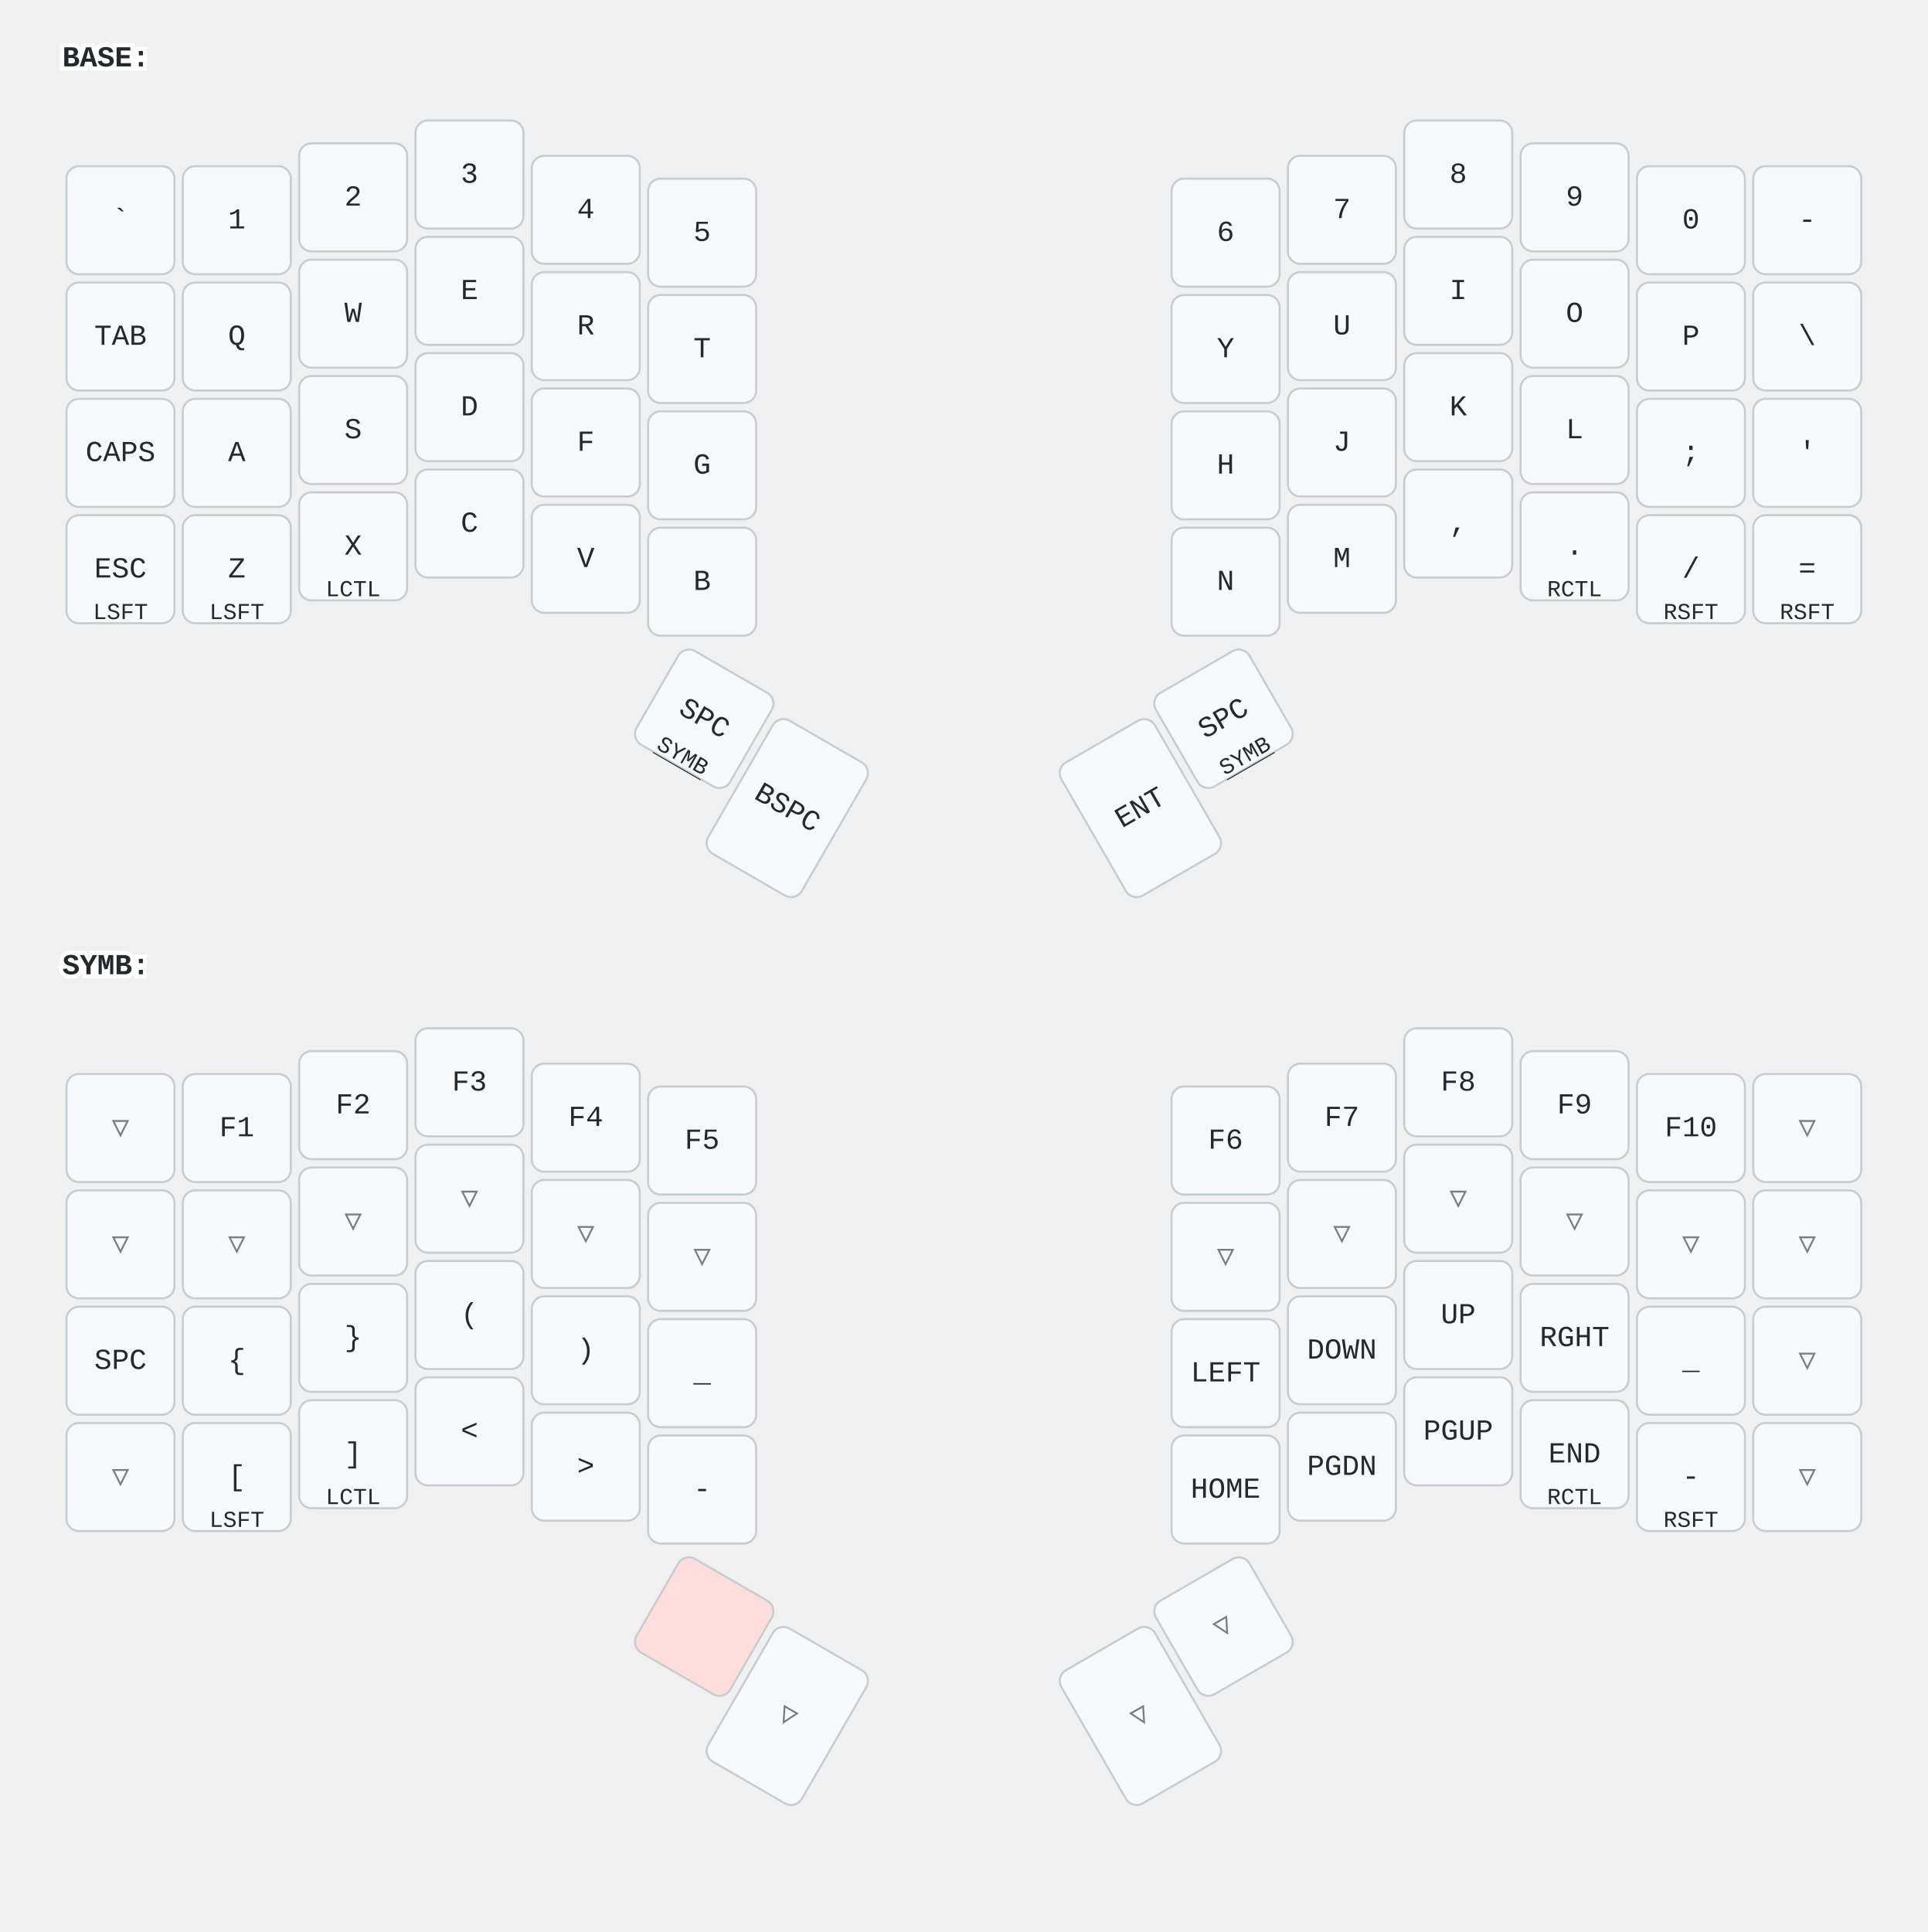
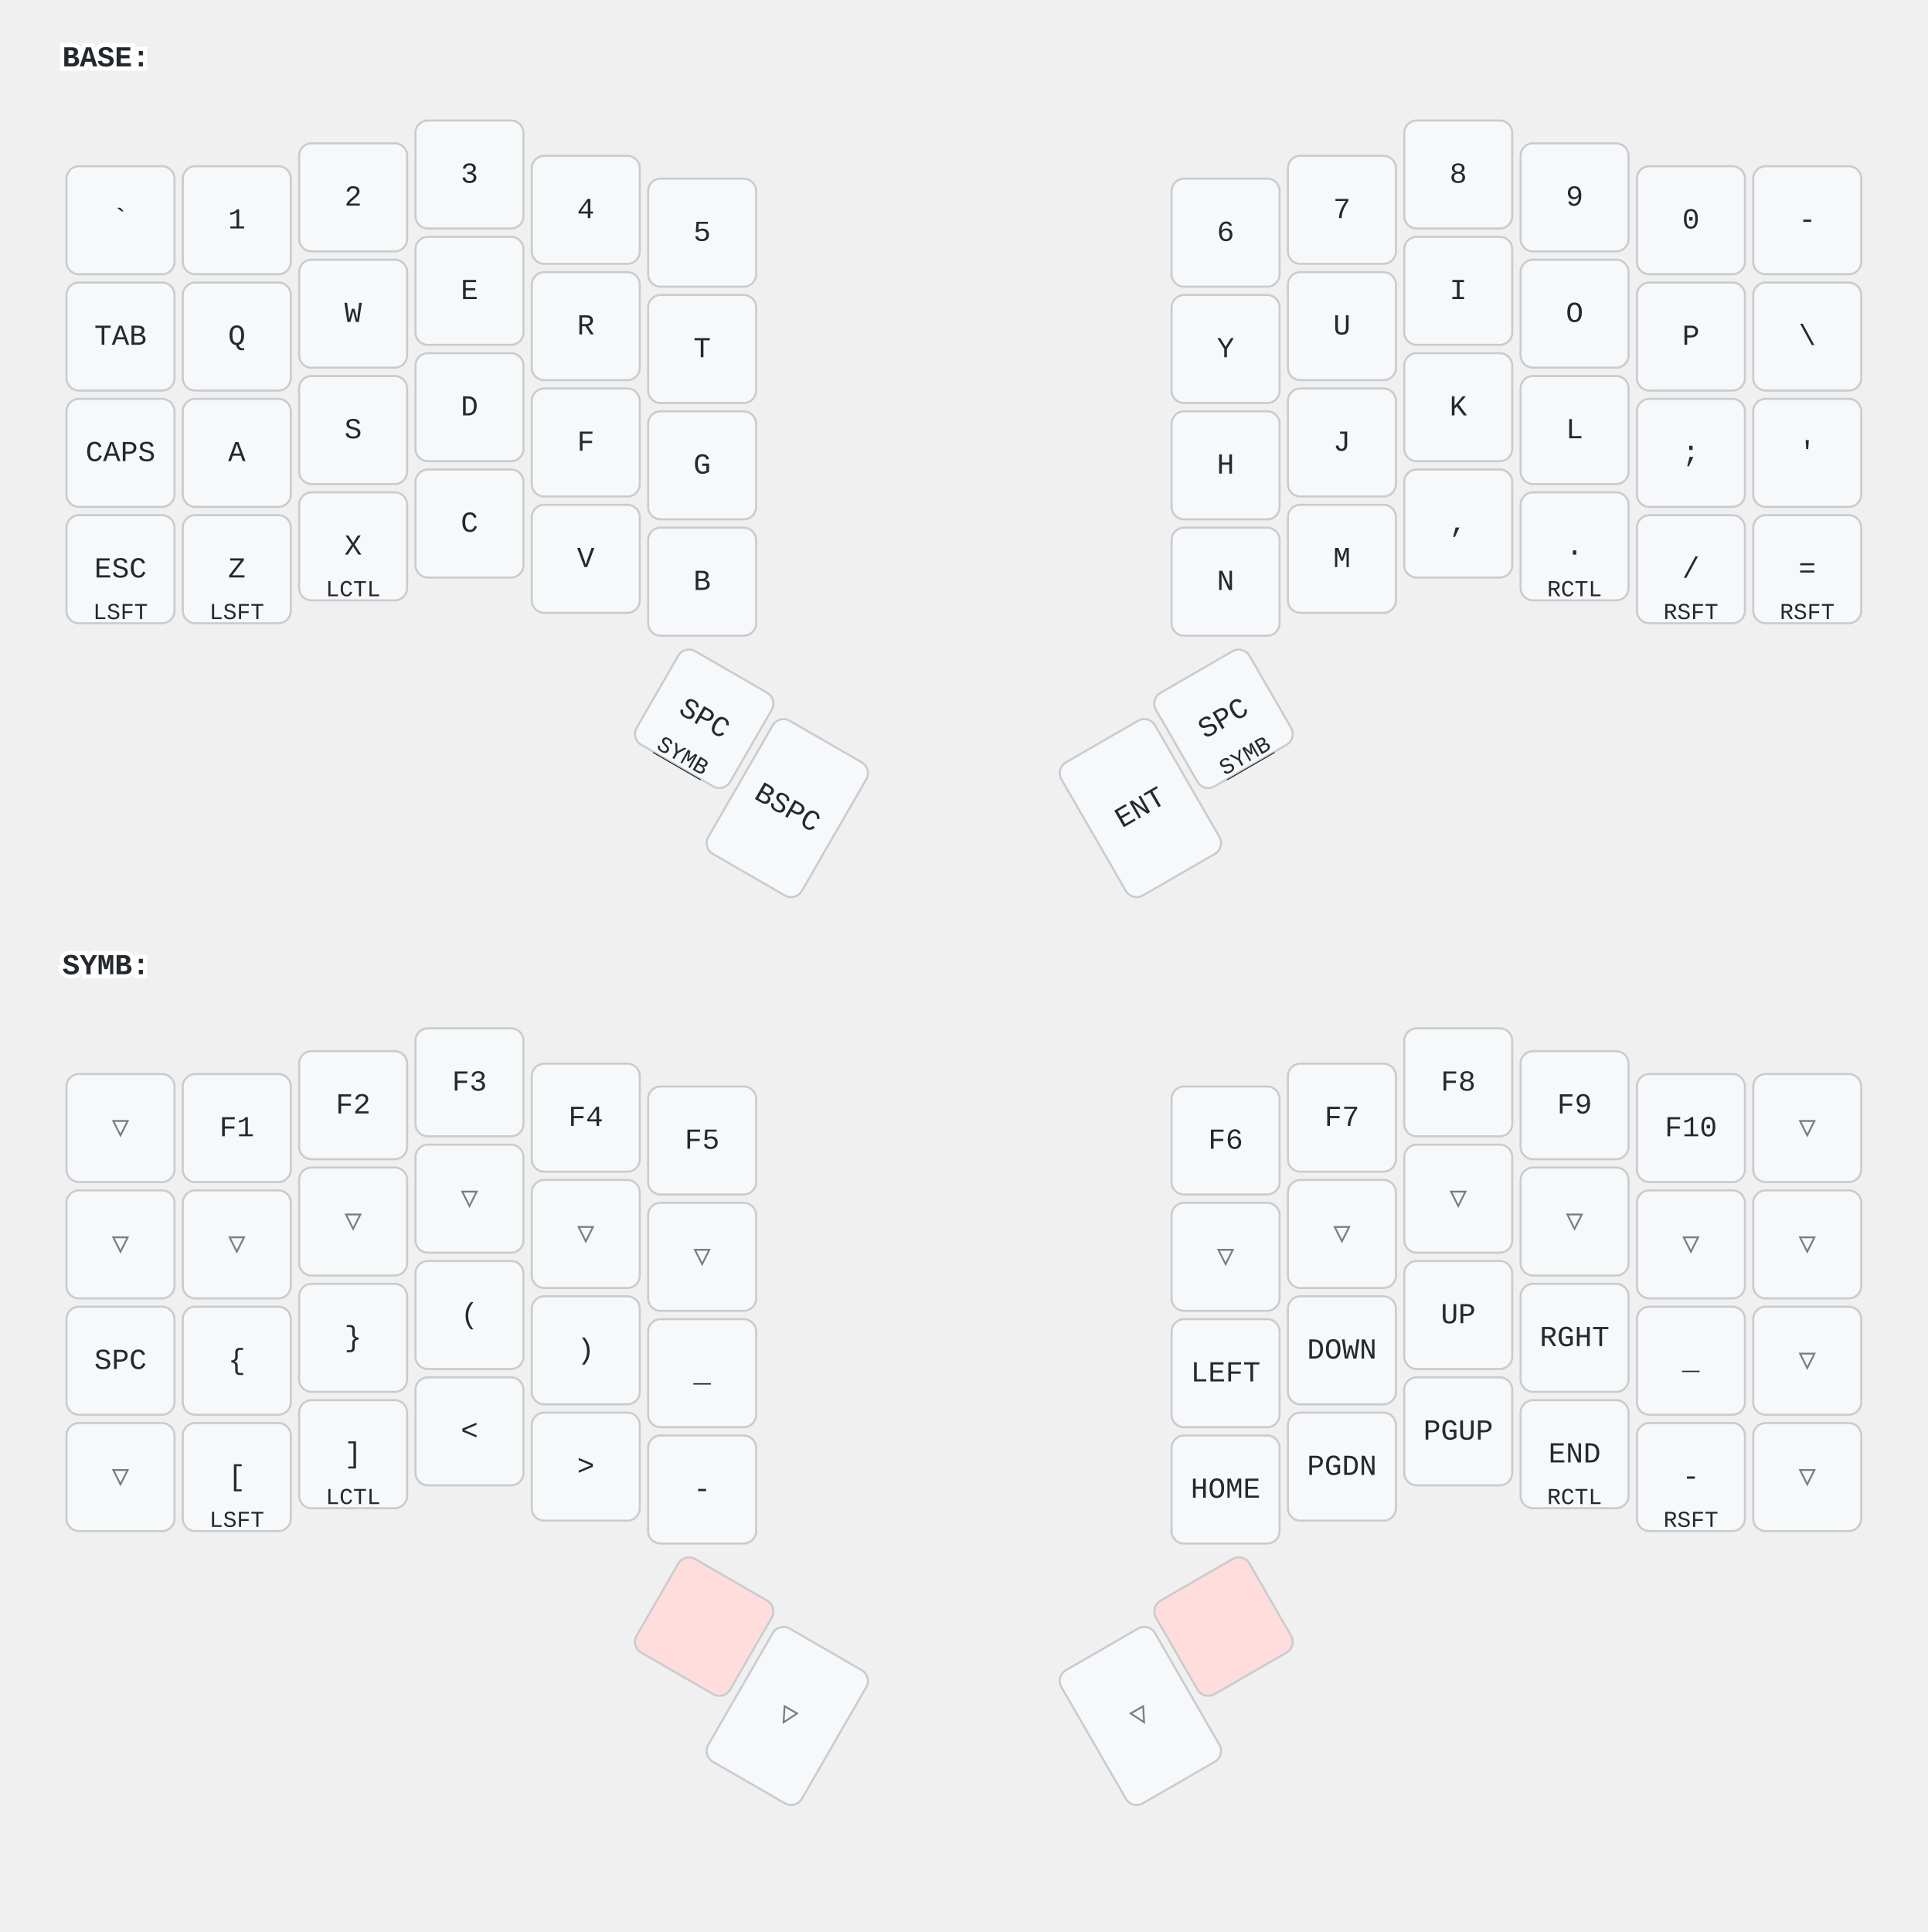
<svg xmlns="http://www.w3.org/2000/svg" width="928" height="930" viewBox="0 0 928 930" class="keymap">
  <style>/* inherit to force styles through use tags */
svg path {
    fill: inherit;
}

/* font and background color specifications */
svg.keymap {
    font-family: SFMono-Regular,Consolas,Liberation Mono,Menlo,monospace;
    font-size: 14px;
    font-kerning: normal;
    text-rendering: optimizeLegibility;
    fill: #24292e;
}

/* default key styling */
rect.key {
    fill: #f6f8fa;
}

rect.key, rect.combo {
    stroke: #c9cccf;
    stroke-width: 1;
}

/* default key side styling, only used is draw_key_sides is set */
rect.side {
    filter: brightness(90%);
}

/* color accent for combo boxes */
rect.combo, rect.combo-separate {
    fill: #cdf;
}

/* color accent for held keys */
rect.held, rect.combo.held {
    fill: #fdd;
}

/* color accent for ghost (optional) keys */
rect.ghost, rect.combo.ghost {
    stroke-dasharray: 4, 4;
    stroke-width: 2;
}

text {
    text-anchor: middle;
    dominant-baseline: middle;
}

/* styling for layer labels */
text.label {
    font-weight: bold;
    text-anchor: start;
    stroke: white;
    stroke-width: 4;
    paint-order: stroke;
}

/* styling for optional footer */
text.footer {
    text-anchor: end;
    dominant-baseline: auto;
    stroke: white;
    stroke-width: 4;
    paint-order: stroke;
}

/* styling for combo tap, and key non-tap label text */
text.combo, text.hold, text.shifted, text.left, text.right, text.tl, text.tr, text.bl, text.br {
    font-size: 11px;
}

text.hold, text.bl, text.br {
    text-anchor: middle;
    dominant-baseline: auto;
}

text.shifted, text.tl, text.tr {
    text-anchor: middle;
    dominant-baseline: hanging;
}

text.left, text.tl, text.bl {
    text-anchor: start;
}

text.right, text.tr, text.br {
    text-anchor: end;
}

text.layer-activator {
    text-decoration: underline;
}

/* styling for hold/shifted label text in combo box */
text.combo.hold, text.combo.shifted, text.combo.left, text.combo.right {
    font-size: 8px;
}

/* lighter symbol for transparent keys */
text.trans {
    fill: #7b7e81;
}

/* styling for combo dendrons */
path.combo {
    stroke-width: 1;
    stroke: gray;
    fill: none;
}

/* Start Tabler Icons Cleanup */
/* cannot use height/width with glyphs */
.icon-tabler &gt; path {
    fill: inherit;
    stroke: inherit;
    stroke-width: 2;
}
/* hide tabler's default box */
.icon-tabler &gt; path[stroke="none"][fill="none"] {
    visibility: hidden;
}
/* End Tabler Icons Cleanup */

@media (prefers-color-scheme: dark) {
svg.keymap { fill: #d1d6db; }
rect.key { fill: #3f4750; }
rect.key, rect.combo { stroke: #60666c; }
rect.combo, rect.combo-separate { fill: #1f3d7a; }
rect.held, rect.combo.held { fill: #854747; }
text.label, text.footer { stroke: black; }
text.trans { fill: #7e8184; }
path.combo { stroke: #7f7f7f; }

}</style>
  <g transform="translate(30, 0)" class="layer-BASE">
    <text x="0" y="28" class="label" id="BASE">BASE:</text>
    <g transform="translate(0, 56)">
      <g transform="translate(28, 50)" class="key keypos-0">
        <rect rx="6" ry="6" x="-26" y="-26" width="52" height="52" class="key" />
        <text x="0" y="0" class="key tap">`</text>
      </g>
      <g transform="translate(84, 50)" class="key keypos-1">
        <rect rx="6" ry="6" x="-26" y="-26" width="52" height="52" class="key" />
        <text x="0" y="0" class="key tap">1</text>
      </g>
      <g transform="translate(140, 39)" class="key keypos-2">
        <rect rx="6" ry="6" x="-26" y="-26" width="52" height="52" class="key" />
        <text x="0" y="0" class="key tap">2</text>
      </g>
      <g transform="translate(196, 28)" class="key keypos-3">
        <rect rx="6" ry="6" x="-26" y="-26" width="52" height="52" class="key" />
        <text x="0" y="0" class="key tap">3</text>
      </g>
      <g transform="translate(252, 45)" class="key keypos-4">
        <rect rx="6" ry="6" x="-26" y="-26" width="52" height="52" class="key" />
        <text x="0" y="0" class="key tap">4</text>
      </g>
      <g transform="translate(308, 56)" class="key keypos-5">
        <rect rx="6" ry="6" x="-26" y="-26" width="52" height="52" class="key" />
        <text x="0" y="0" class="key tap">5</text>
      </g>
      <g transform="translate(560, 56)" class="key keypos-6">
        <rect rx="6" ry="6" x="-26" y="-26" width="52" height="52" class="key" />
        <text x="0" y="0" class="key tap">6</text>
      </g>
      <g transform="translate(616, 45)" class="key keypos-7">
        <rect rx="6" ry="6" x="-26" y="-26" width="52" height="52" class="key" />
        <text x="0" y="0" class="key tap">7</text>
      </g>
      <g transform="translate(672, 28)" class="key keypos-8">
        <rect rx="6" ry="6" x="-26" y="-26" width="52" height="52" class="key" />
        <text x="0" y="0" class="key tap">8</text>
      </g>
      <g transform="translate(728, 39)" class="key keypos-9">
        <rect rx="6" ry="6" x="-26" y="-26" width="52" height="52" class="key" />
        <text x="0" y="0" class="key tap">9</text>
      </g>
      <g transform="translate(784, 50)" class="key keypos-10">
        <rect rx="6" ry="6" x="-26" y="-26" width="52" height="52" class="key" />
        <text x="0" y="0" class="key tap">0</text>
      </g>
      <g transform="translate(840, 50)" class="key keypos-11">
        <rect rx="6" ry="6" x="-26" y="-26" width="52" height="52" class="key" />
        <text x="0" y="0" class="key tap">-</text>
      </g>
      <g transform="translate(28, 106)" class="key keypos-12">
        <rect rx="6" ry="6" x="-26" y="-26" width="52" height="52" class="key" />
        <text x="0" y="0" class="key tap">TAB</text>
      </g>
      <g transform="translate(84, 106)" class="key keypos-13">
        <rect rx="6" ry="6" x="-26" y="-26" width="52" height="52" class="key" />
        <text x="0" y="0" class="key tap">Q</text>
      </g>
      <g transform="translate(140, 95)" class="key keypos-14">
        <rect rx="6" ry="6" x="-26" y="-26" width="52" height="52" class="key" />
        <text x="0" y="0" class="key tap">W</text>
      </g>
      <g transform="translate(196, 84)" class="key keypos-15">
        <rect rx="6" ry="6" x="-26" y="-26" width="52" height="52" class="key" />
        <text x="0" y="0" class="key tap">E</text>
      </g>
      <g transform="translate(252, 101)" class="key keypos-16">
        <rect rx="6" ry="6" x="-26" y="-26" width="52" height="52" class="key" />
        <text x="0" y="0" class="key tap">R</text>
      </g>
      <g transform="translate(308, 112)" class="key keypos-17">
        <rect rx="6" ry="6" x="-26" y="-26" width="52" height="52" class="key" />
        <text x="0" y="0" class="key tap">T</text>
      </g>
      <g transform="translate(560, 112)" class="key keypos-18">
        <rect rx="6" ry="6" x="-26" y="-26" width="52" height="52" class="key" />
        <text x="0" y="0" class="key tap">Y</text>
      </g>
      <g transform="translate(616, 101)" class="key keypos-19">
        <rect rx="6" ry="6" x="-26" y="-26" width="52" height="52" class="key" />
        <text x="0" y="0" class="key tap">U</text>
      </g>
      <g transform="translate(672, 84)" class="key keypos-20">
        <rect rx="6" ry="6" x="-26" y="-26" width="52" height="52" class="key" />
        <text x="0" y="0" class="key tap">I</text>
      </g>
      <g transform="translate(728, 95)" class="key keypos-21">
        <rect rx="6" ry="6" x="-26" y="-26" width="52" height="52" class="key" />
        <text x="0" y="0" class="key tap">O</text>
      </g>
      <g transform="translate(784, 106)" class="key keypos-22">
        <rect rx="6" ry="6" x="-26" y="-26" width="52" height="52" class="key" />
        <text x="0" y="0" class="key tap">P</text>
      </g>
      <g transform="translate(840, 106)" class="key keypos-23">
        <rect rx="6" ry="6" x="-26" y="-26" width="52" height="52" class="key" />
        <text x="0" y="0" class="key tap">\</text>
      </g>
      <g transform="translate(28, 162)" class="key keypos-24">
        <rect rx="6" ry="6" x="-26" y="-26" width="52" height="52" class="key" />
        <text x="0" y="0" class="key tap">CAPS</text>
      </g>
      <g transform="translate(84, 162)" class="key keypos-25">
        <rect rx="6" ry="6" x="-26" y="-26" width="52" height="52" class="key" />
        <text x="0" y="0" class="key tap">A</text>
      </g>
      <g transform="translate(140, 151)" class="key keypos-26">
        <rect rx="6" ry="6" x="-26" y="-26" width="52" height="52" class="key" />
        <text x="0" y="0" class="key tap">S</text>
      </g>
      <g transform="translate(196, 140)" class="key keypos-27">
        <rect rx="6" ry="6" x="-26" y="-26" width="52" height="52" class="key" />
        <text x="0" y="0" class="key tap">D</text>
      </g>
      <g transform="translate(252, 157)" class="key keypos-28">
        <rect rx="6" ry="6" x="-26" y="-26" width="52" height="52" class="key" />
        <text x="0" y="0" class="key tap">F</text>
      </g>
      <g transform="translate(308, 168)" class="key keypos-29">
        <rect rx="6" ry="6" x="-26" y="-26" width="52" height="52" class="key" />
        <text x="0" y="0" class="key tap">G</text>
      </g>
      <g transform="translate(560, 168)" class="key keypos-30">
        <rect rx="6" ry="6" x="-26" y="-26" width="52" height="52" class="key" />
        <text x="0" y="0" class="key tap">H</text>
      </g>
      <g transform="translate(616, 157)" class="key keypos-31">
        <rect rx="6" ry="6" x="-26" y="-26" width="52" height="52" class="key" />
        <text x="0" y="0" class="key tap">J</text>
      </g>
      <g transform="translate(672, 140)" class="key keypos-32">
        <rect rx="6" ry="6" x="-26" y="-26" width="52" height="52" class="key" />
        <text x="0" y="0" class="key tap">K</text>
      </g>
      <g transform="translate(728, 151)" class="key keypos-33">
        <rect rx="6" ry="6" x="-26" y="-26" width="52" height="52" class="key" />
        <text x="0" y="0" class="key tap">L</text>
      </g>
      <g transform="translate(784, 162)" class="key keypos-34">
        <rect rx="6" ry="6" x="-26" y="-26" width="52" height="52" class="key" />
        <text x="0" y="0" class="key tap">;</text>
      </g>
      <g transform="translate(840, 162)" class="key keypos-35">
        <rect rx="6" ry="6" x="-26" y="-26" width="52" height="52" class="key" />
        <text x="0" y="0" class="key tap">'</text>
      </g>
      <g transform="translate(28, 218)" class="key keypos-36">
        <rect rx="6" ry="6" x="-26" y="-26" width="52" height="52" class="key" />
        <text x="0" y="0" class="key tap">ESC</text>
        <text x="0" y="24" class="key hold">LSFT</text>
      </g>
      <g transform="translate(84, 218)" class="key keypos-37">
        <rect rx="6" ry="6" x="-26" y="-26" width="52" height="52" class="key" />
        <text x="0" y="0" class="key tap">Z</text>
        <text x="0" y="24" class="key hold">LSFT</text>
      </g>
      <g transform="translate(140, 207)" class="key keypos-38">
        <rect rx="6" ry="6" x="-26" y="-26" width="52" height="52" class="key" />
        <text x="0" y="0" class="key tap">X</text>
        <text x="0" y="24" class="key hold">LCTL</text>
      </g>
      <g transform="translate(196, 196)" class="key keypos-39">
        <rect rx="6" ry="6" x="-26" y="-26" width="52" height="52" class="key" />
        <text x="0" y="0" class="key tap">C</text>
      </g>
      <g transform="translate(252, 213)" class="key keypos-40">
        <rect rx="6" ry="6" x="-26" y="-26" width="52" height="52" class="key" />
        <text x="0" y="0" class="key tap">V</text>
      </g>
      <g transform="translate(308, 224)" class="key keypos-41">
        <rect rx="6" ry="6" x="-26" y="-26" width="52" height="52" class="key" />
        <text x="0" y="0" class="key tap">B</text>
      </g>
      <g transform="translate(560, 224)" class="key keypos-42">
        <rect rx="6" ry="6" x="-26" y="-26" width="52" height="52" class="key" />
        <text x="0" y="0" class="key tap">N</text>
      </g>
      <g transform="translate(616, 213)" class="key keypos-43">
        <rect rx="6" ry="6" x="-26" y="-26" width="52" height="52" class="key" />
        <text x="0" y="0" class="key tap">M</text>
      </g>
      <g transform="translate(672, 196)" class="key keypos-44">
        <rect rx="6" ry="6" x="-26" y="-26" width="52" height="52" class="key" />
        <text x="0" y="0" class="key tap">,</text>
      </g>
      <g transform="translate(728, 207)" class="key keypos-45">
        <rect rx="6" ry="6" x="-26" y="-26" width="52" height="52" class="key" />
        <text x="0" y="0" class="key tap">.</text>
        <text x="0" y="24" class="key hold">RCTL</text>
      </g>
      <g transform="translate(784, 218)" class="key keypos-46">
        <rect rx="6" ry="6" x="-26" y="-26" width="52" height="52" class="key" />
        <text x="0" y="0" class="key tap">/</text>
        <text x="0" y="24" class="key hold">RSFT</text>
      </g>
      <g transform="translate(840, 218)" class="key keypos-47">
        <rect rx="6" ry="6" x="-26" y="-26" width="52" height="52" class="key" />
        <text x="0" y="0" class="key tap">=</text>
        <text x="0" y="24" class="key hold">RSFT</text>
      </g>
      <g transform="translate(309, 290) rotate(30.0)" class="key keypos-48">
        <rect rx="6" ry="6" x="-26" y="-26" width="52" height="52" class="key" />
        <text x="0" y="0" class="key tap">SPC</text>
        <a href="#SYMB">
          <text x="0" y="24" class="key hold layer-activator">SYMB</text>
        </a>
      </g>
      <g transform="translate(349, 333) rotate(30.0)" class="key keypos-49">
        <rect rx="6" ry="6" x="-26" y="-37" width="52" height="74" class="key" />
        <text x="0" y="0" class="key tap">BSPC</text>
      </g>
      <g transform="translate(519, 333) rotate(-30.0)" class="key keypos-50">
        <rect rx="6" ry="6" x="-26" y="-37" width="52" height="74" class="key" />
        <text x="0" y="0" class="key tap">ENT</text>
      </g>
      <g transform="translate(559, 290) rotate(-30.0)" class="key keypos-51">
        <rect rx="6" ry="6" x="-26" y="-26" width="52" height="52" class="key" />
        <text x="0" y="0" class="key tap">SPC</text>
        <a href="#SYMB">
          <text x="0" y="24" class="key hold layer-activator">SYMB</text>
        </a>
      </g>
    </g>
  </g>
  <g transform="translate(30, 437)" class="layer-SYMB">
    <text x="0" y="28" class="label" id="SYMB">SYMB:</text>
    <g transform="translate(0, 56)">
      <g transform="translate(28, 50)" class="key trans keypos-0">
        <rect rx="6" ry="6" x="-26" y="-26" width="52" height="52" class="key trans" />
        <text x="0" y="0" class="key trans tap">▽</text>
      </g>
      <g transform="translate(84, 50)" class="key keypos-1">
        <rect rx="6" ry="6" x="-26" y="-26" width="52" height="52" class="key" />
        <text x="0" y="0" class="key tap">F1</text>
      </g>
      <g transform="translate(140, 39)" class="key keypos-2">
        <rect rx="6" ry="6" x="-26" y="-26" width="52" height="52" class="key" />
        <text x="0" y="0" class="key tap">F2</text>
      </g>
      <g transform="translate(196, 28)" class="key keypos-3">
        <rect rx="6" ry="6" x="-26" y="-26" width="52" height="52" class="key" />
        <text x="0" y="0" class="key tap">F3</text>
      </g>
      <g transform="translate(252, 45)" class="key keypos-4">
        <rect rx="6" ry="6" x="-26" y="-26" width="52" height="52" class="key" />
        <text x="0" y="0" class="key tap">F4</text>
      </g>
      <g transform="translate(308, 56)" class="key keypos-5">
        <rect rx="6" ry="6" x="-26" y="-26" width="52" height="52" class="key" />
        <text x="0" y="0" class="key tap">F5</text>
      </g>
      <g transform="translate(560, 56)" class="key keypos-6">
        <rect rx="6" ry="6" x="-26" y="-26" width="52" height="52" class="key" />
        <text x="0" y="0" class="key tap">F6</text>
      </g>
      <g transform="translate(616, 45)" class="key keypos-7">
        <rect rx="6" ry="6" x="-26" y="-26" width="52" height="52" class="key" />
        <text x="0" y="0" class="key tap">F7</text>
      </g>
      <g transform="translate(672, 28)" class="key keypos-8">
        <rect rx="6" ry="6" x="-26" y="-26" width="52" height="52" class="key" />
        <text x="0" y="0" class="key tap">F8</text>
      </g>
      <g transform="translate(728, 39)" class="key keypos-9">
        <rect rx="6" ry="6" x="-26" y="-26" width="52" height="52" class="key" />
        <text x="0" y="0" class="key tap">F9</text>
      </g>
      <g transform="translate(784, 50)" class="key keypos-10">
        <rect rx="6" ry="6" x="-26" y="-26" width="52" height="52" class="key" />
        <text x="0" y="0" class="key tap">F10</text>
      </g>
      <g transform="translate(840, 50)" class="key trans keypos-11">
        <rect rx="6" ry="6" x="-26" y="-26" width="52" height="52" class="key trans" />
        <text x="0" y="0" class="key trans tap">▽</text>
      </g>
      <g transform="translate(28, 106)" class="key trans keypos-12">
        <rect rx="6" ry="6" x="-26" y="-26" width="52" height="52" class="key trans" />
        <text x="0" y="0" class="key trans tap">▽</text>
      </g>
      <g transform="translate(84, 106)" class="key trans keypos-13">
        <rect rx="6" ry="6" x="-26" y="-26" width="52" height="52" class="key trans" />
        <text x="0" y="0" class="key trans tap">▽</text>
      </g>
      <g transform="translate(140, 95)" class="key trans keypos-14">
        <rect rx="6" ry="6" x="-26" y="-26" width="52" height="52" class="key trans" />
        <text x="0" y="0" class="key trans tap">▽</text>
      </g>
      <g transform="translate(196, 84)" class="key trans keypos-15">
        <rect rx="6" ry="6" x="-26" y="-26" width="52" height="52" class="key trans" />
        <text x="0" y="0" class="key trans tap">▽</text>
      </g>
      <g transform="translate(252, 101)" class="key trans keypos-16">
        <rect rx="6" ry="6" x="-26" y="-26" width="52" height="52" class="key trans" />
        <text x="0" y="0" class="key trans tap">▽</text>
      </g>
      <g transform="translate(308, 112)" class="key trans keypos-17">
        <rect rx="6" ry="6" x="-26" y="-26" width="52" height="52" class="key trans" />
        <text x="0" y="0" class="key trans tap">▽</text>
      </g>
      <g transform="translate(560, 112)" class="key trans keypos-18">
        <rect rx="6" ry="6" x="-26" y="-26" width="52" height="52" class="key trans" />
        <text x="0" y="0" class="key trans tap">▽</text>
      </g>
      <g transform="translate(616, 101)" class="key trans keypos-19">
        <rect rx="6" ry="6" x="-26" y="-26" width="52" height="52" class="key trans" />
        <text x="0" y="0" class="key trans tap">▽</text>
      </g>
      <g transform="translate(672, 84)" class="key trans keypos-20">
        <rect rx="6" ry="6" x="-26" y="-26" width="52" height="52" class="key trans" />
        <text x="0" y="0" class="key trans tap">▽</text>
      </g>
      <g transform="translate(728, 95)" class="key trans keypos-21">
        <rect rx="6" ry="6" x="-26" y="-26" width="52" height="52" class="key trans" />
        <text x="0" y="0" class="key trans tap">▽</text>
      </g>
      <g transform="translate(784, 106)" class="key trans keypos-22">
        <rect rx="6" ry="6" x="-26" y="-26" width="52" height="52" class="key trans" />
        <text x="0" y="0" class="key trans tap">▽</text>
      </g>
      <g transform="translate(840, 106)" class="key trans keypos-23">
        <rect rx="6" ry="6" x="-26" y="-26" width="52" height="52" class="key trans" />
        <text x="0" y="0" class="key trans tap">▽</text>
      </g>
      <g transform="translate(28, 162)" class="key keypos-24">
        <rect rx="6" ry="6" x="-26" y="-26" width="52" height="52" class="key" />
        <text x="0" y="0" class="key tap">SPC</text>
      </g>
      <g transform="translate(84, 162)" class="key keypos-25">
        <rect rx="6" ry="6" x="-26" y="-26" width="52" height="52" class="key" />
        <text x="0" y="0" class="key tap">{</text>
      </g>
      <g transform="translate(140, 151)" class="key keypos-26">
        <rect rx="6" ry="6" x="-26" y="-26" width="52" height="52" class="key" />
        <text x="0" y="0" class="key tap">}</text>
      </g>
      <g transform="translate(196, 140)" class="key keypos-27">
        <rect rx="6" ry="6" x="-26" y="-26" width="52" height="52" class="key" />
        <text x="0" y="0" class="key tap">(</text>
      </g>
      <g transform="translate(252, 157)" class="key keypos-28">
        <rect rx="6" ry="6" x="-26" y="-26" width="52" height="52" class="key" />
        <text x="0" y="0" class="key tap">)</text>
      </g>
      <g transform="translate(308, 168)" class="key keypos-29">
        <rect rx="6" ry="6" x="-26" y="-26" width="52" height="52" class="key" />
        <text x="0" y="0" class="key tap">_</text>
      </g>
      <g transform="translate(560, 168)" class="key keypos-30">
        <rect rx="6" ry="6" x="-26" y="-26" width="52" height="52" class="key" />
        <text x="0" y="0" class="key tap">LEFT</text>
      </g>
      <g transform="translate(616, 157)" class="key keypos-31">
        <rect rx="6" ry="6" x="-26" y="-26" width="52" height="52" class="key" />
        <text x="0" y="0" class="key tap">DOWN</text>
      </g>
      <g transform="translate(672, 140)" class="key keypos-32">
        <rect rx="6" ry="6" x="-26" y="-26" width="52" height="52" class="key" />
        <text x="0" y="0" class="key tap">UP</text>
      </g>
      <g transform="translate(728, 151)" class="key keypos-33">
        <rect rx="6" ry="6" x="-26" y="-26" width="52" height="52" class="key" />
        <text x="0" y="0" class="key tap">RGHT</text>
      </g>
      <g transform="translate(784, 162)" class="key keypos-34">
        <rect rx="6" ry="6" x="-26" y="-26" width="52" height="52" class="key" />
        <text x="0" y="0" class="key tap">_</text>
      </g>
      <g transform="translate(840, 162)" class="key trans keypos-35">
        <rect rx="6" ry="6" x="-26" y="-26" width="52" height="52" class="key trans" />
        <text x="0" y="0" class="key trans tap">▽</text>
      </g>
      <g transform="translate(28, 218)" class="key trans keypos-36">
        <rect rx="6" ry="6" x="-26" y="-26" width="52" height="52" class="key trans" />
        <text x="0" y="0" class="key trans tap">▽</text>
      </g>
      <g transform="translate(84, 218)" class="key keypos-37">
        <rect rx="6" ry="6" x="-26" y="-26" width="52" height="52" class="key" />
        <text x="0" y="0" class="key tap">[</text>
        <text x="0" y="24" class="key hold">LSFT</text>
      </g>
      <g transform="translate(140, 207)" class="key keypos-38">
        <rect rx="6" ry="6" x="-26" y="-26" width="52" height="52" class="key" />
        <text x="0" y="0" class="key tap">]</text>
        <text x="0" y="24" class="key hold">LCTL</text>
      </g>
      <g transform="translate(196, 196)" class="key keypos-39">
        <rect rx="6" ry="6" x="-26" y="-26" width="52" height="52" class="key" />
        <text x="0" y="0" class="key tap">&lt;</text>
      </g>
      <g transform="translate(252, 213)" class="key keypos-40">
        <rect rx="6" ry="6" x="-26" y="-26" width="52" height="52" class="key" />
        <text x="0" y="0" class="key tap">&gt;</text>
      </g>
      <g transform="translate(308, 224)" class="key keypos-41">
        <rect rx="6" ry="6" x="-26" y="-26" width="52" height="52" class="key" />
        <text x="0" y="0" class="key tap">-</text>
      </g>
      <g transform="translate(560, 224)" class="key keypos-42">
        <rect rx="6" ry="6" x="-26" y="-26" width="52" height="52" class="key" />
        <text x="0" y="0" class="key tap">HOME</text>
      </g>
      <g transform="translate(616, 213)" class="key keypos-43">
        <rect rx="6" ry="6" x="-26" y="-26" width="52" height="52" class="key" />
        <text x="0" y="0" class="key tap">PGDN</text>
      </g>
      <g transform="translate(672, 196)" class="key keypos-44">
        <rect rx="6" ry="6" x="-26" y="-26" width="52" height="52" class="key" />
        <text x="0" y="0" class="key tap">PGUP</text>
      </g>
      <g transform="translate(728, 207)" class="key keypos-45">
        <rect rx="6" ry="6" x="-26" y="-26" width="52" height="52" class="key" />
        <text x="0" y="0" class="key tap">END</text>
        <text x="0" y="24" class="key hold">RCTL</text>
      </g>
      <g transform="translate(784, 218)" class="key keypos-46">
        <rect rx="6" ry="6" x="-26" y="-26" width="52" height="52" class="key" />
        <text x="0" y="0" class="key tap">-</text>
        <text x="0" y="24" class="key hold">RSFT</text>
      </g>
      <g transform="translate(840, 218)" class="key trans keypos-47">
        <rect rx="6" ry="6" x="-26" y="-26" width="52" height="52" class="key trans" />
        <text x="0" y="0" class="key trans tap">▽</text>
      </g>
      <g transform="translate(309, 290) rotate(30.0)" class="key held keypos-48">
        <rect rx="6" ry="6" x="-26" y="-26" width="52" height="52" class="key held" />
      </g>
      <g transform="translate(349, 333) rotate(30.0)" class="key trans keypos-49">
        <rect rx="6" ry="6" x="-26" y="-37" width="52" height="74" class="key trans" />
        <text x="0" y="0" class="key trans tap">▽</text>
      </g>
      <g transform="translate(519, 333) rotate(-30.0)" class="key trans keypos-50">
        <rect rx="6" ry="6" x="-26" y="-37" width="52" height="74" class="key trans" />
        <text x="0" y="0" class="key trans tap">▽</text>
      </g>
-       <g transform="translate(559, 290) rotate(-30.0)" class="key trans keypos-51">
-         <rect rx="6" ry="6" x="-26" y="-26" width="52" height="52" class="key trans" />
-         <text x="0" y="0" class="key trans tap">▽</text>
+       <g transform="translate(559, 290) rotate(-30.0)" class="key held alternate keypos-51">
+         <rect rx="6" ry="6" x="-26" y="-26" width="52" height="52" class="key held alternate" />
      </g>
    </g>
  </g>
</svg>
